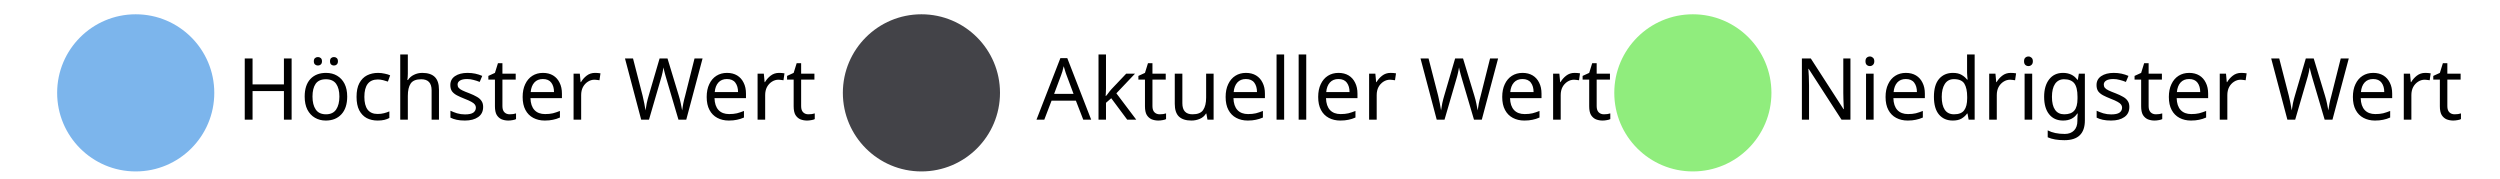
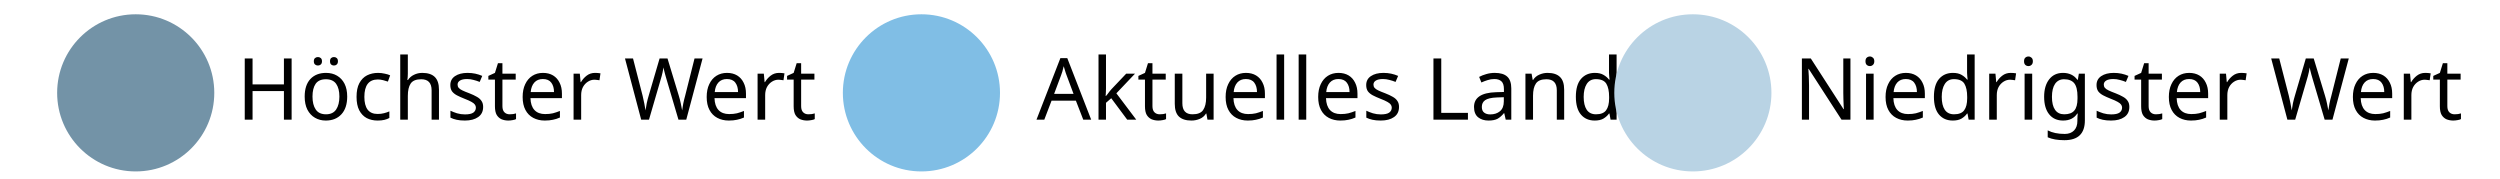
<svg xmlns="http://www.w3.org/2000/svg" version="1.1" id="Ebene_1" x="0px" y="0px" viewBox="0 0 350 25" style="enable-background:new 0 0 350 25;" xml:space="preserve">
  <style type="text/css">
- 	.st0{fill:#7CB5EC;}
+ 	.st0{fill:#7393A7;}
	.st1{fill:none;}
	.st2{font-family:'MyriadPro-Regular';}
	.st3{font-size:12px;}
- 	.st4{fill:#434348;}
- 	.st5{fill:#90ED7D;}
+ 	.st4{fill:#80BEE5;}
+ 	.st5{fill:#B9D3E4;}
</style>
  <g>
    <circle class="st0" cx="19" cy="13" r="11" />
  </g>
  <rect x="33.1" y="8.2" class="st1" width="106.5" height="9.8" />
  <text transform="matrix(1 0 0 1 33.1084 16.7515)" class="st2 st3">Höchster Wert</text>
  <g>
    <circle class="st4" cx="129" cy="13" r="11" />
  </g>
  <rect x="145.1" y="8.2" class="st1" width="106.5" height="9.8" />
-   <text transform="matrix(1 0 0 1 145.1084 16.7515)" class="st2 st3">Aktueller Wert</text>
+   <text transform="matrix(1 0 0 1 145.1084 16.7515)" class="st2 st3">Aktuelles Land</text>
  <g>
    <circle class="st5" cx="237" cy="13" r="11" />
  </g>
  <rect x="251.1" y="8.2" class="st1" width="106.5" height="9.8" />
  <text transform="matrix(1 0 0 1 251.1084 16.7515)" class="st2 st3">Niedrigster Wert</text>
</svg>
